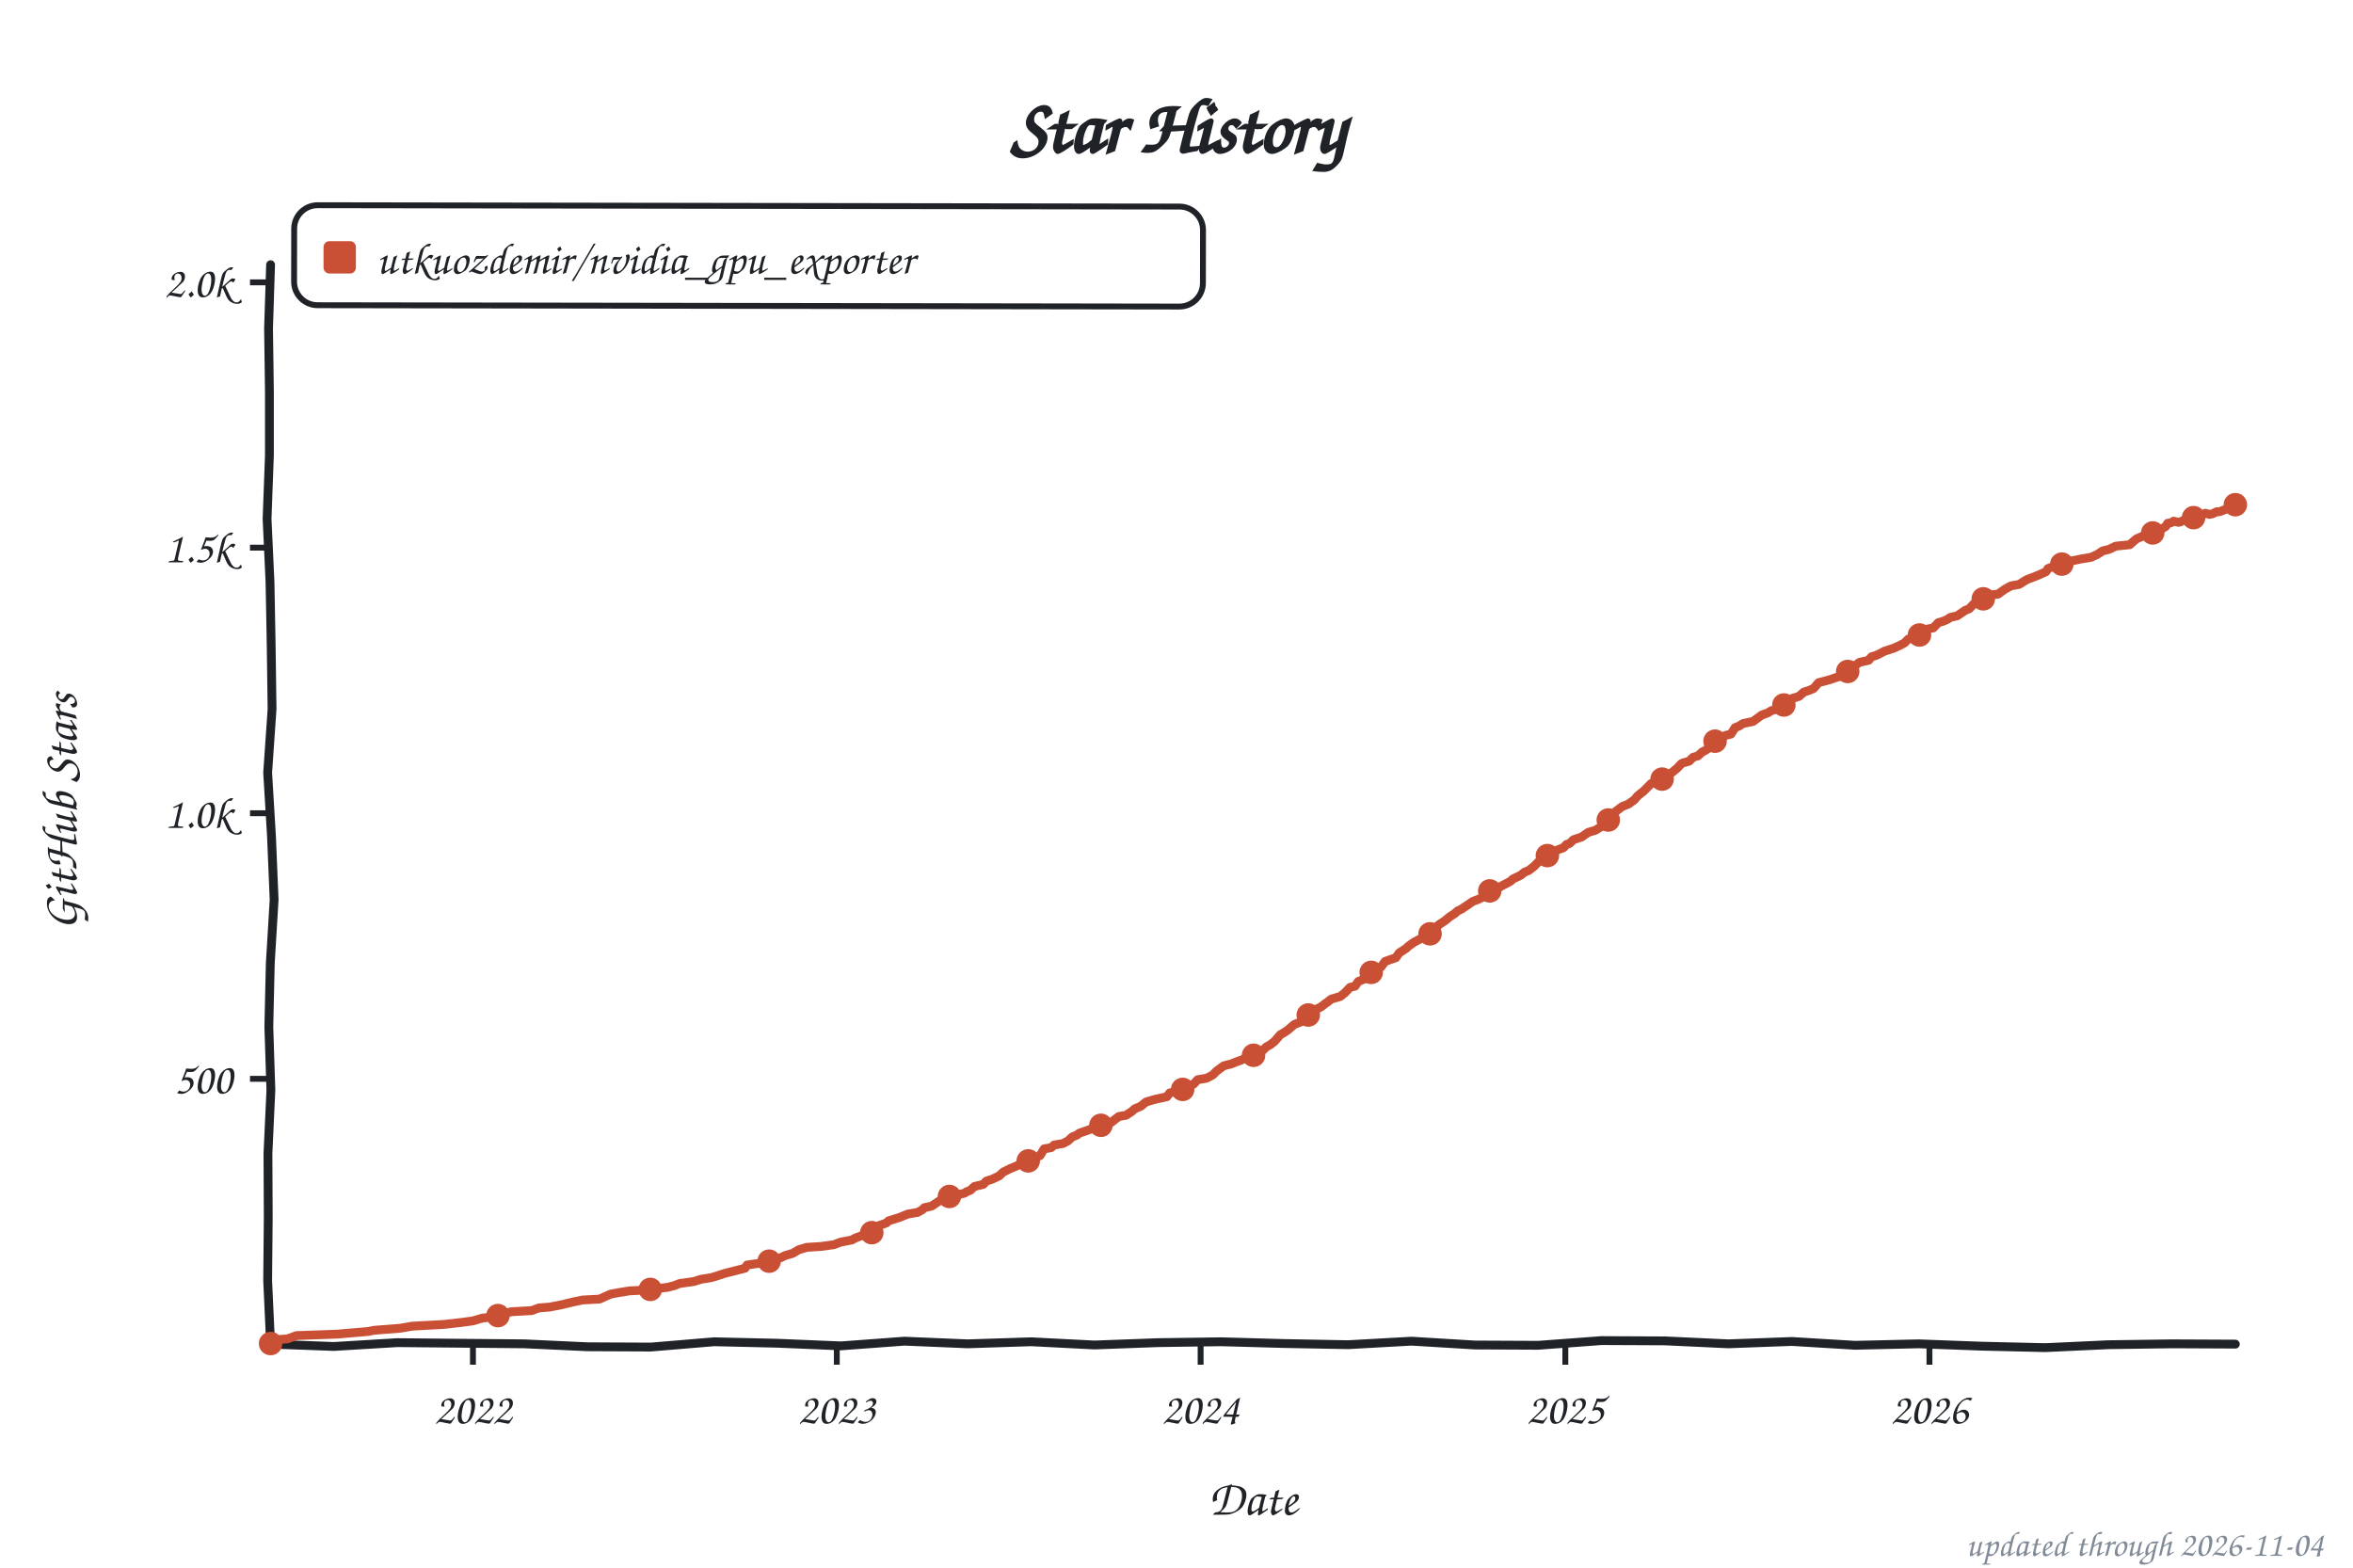
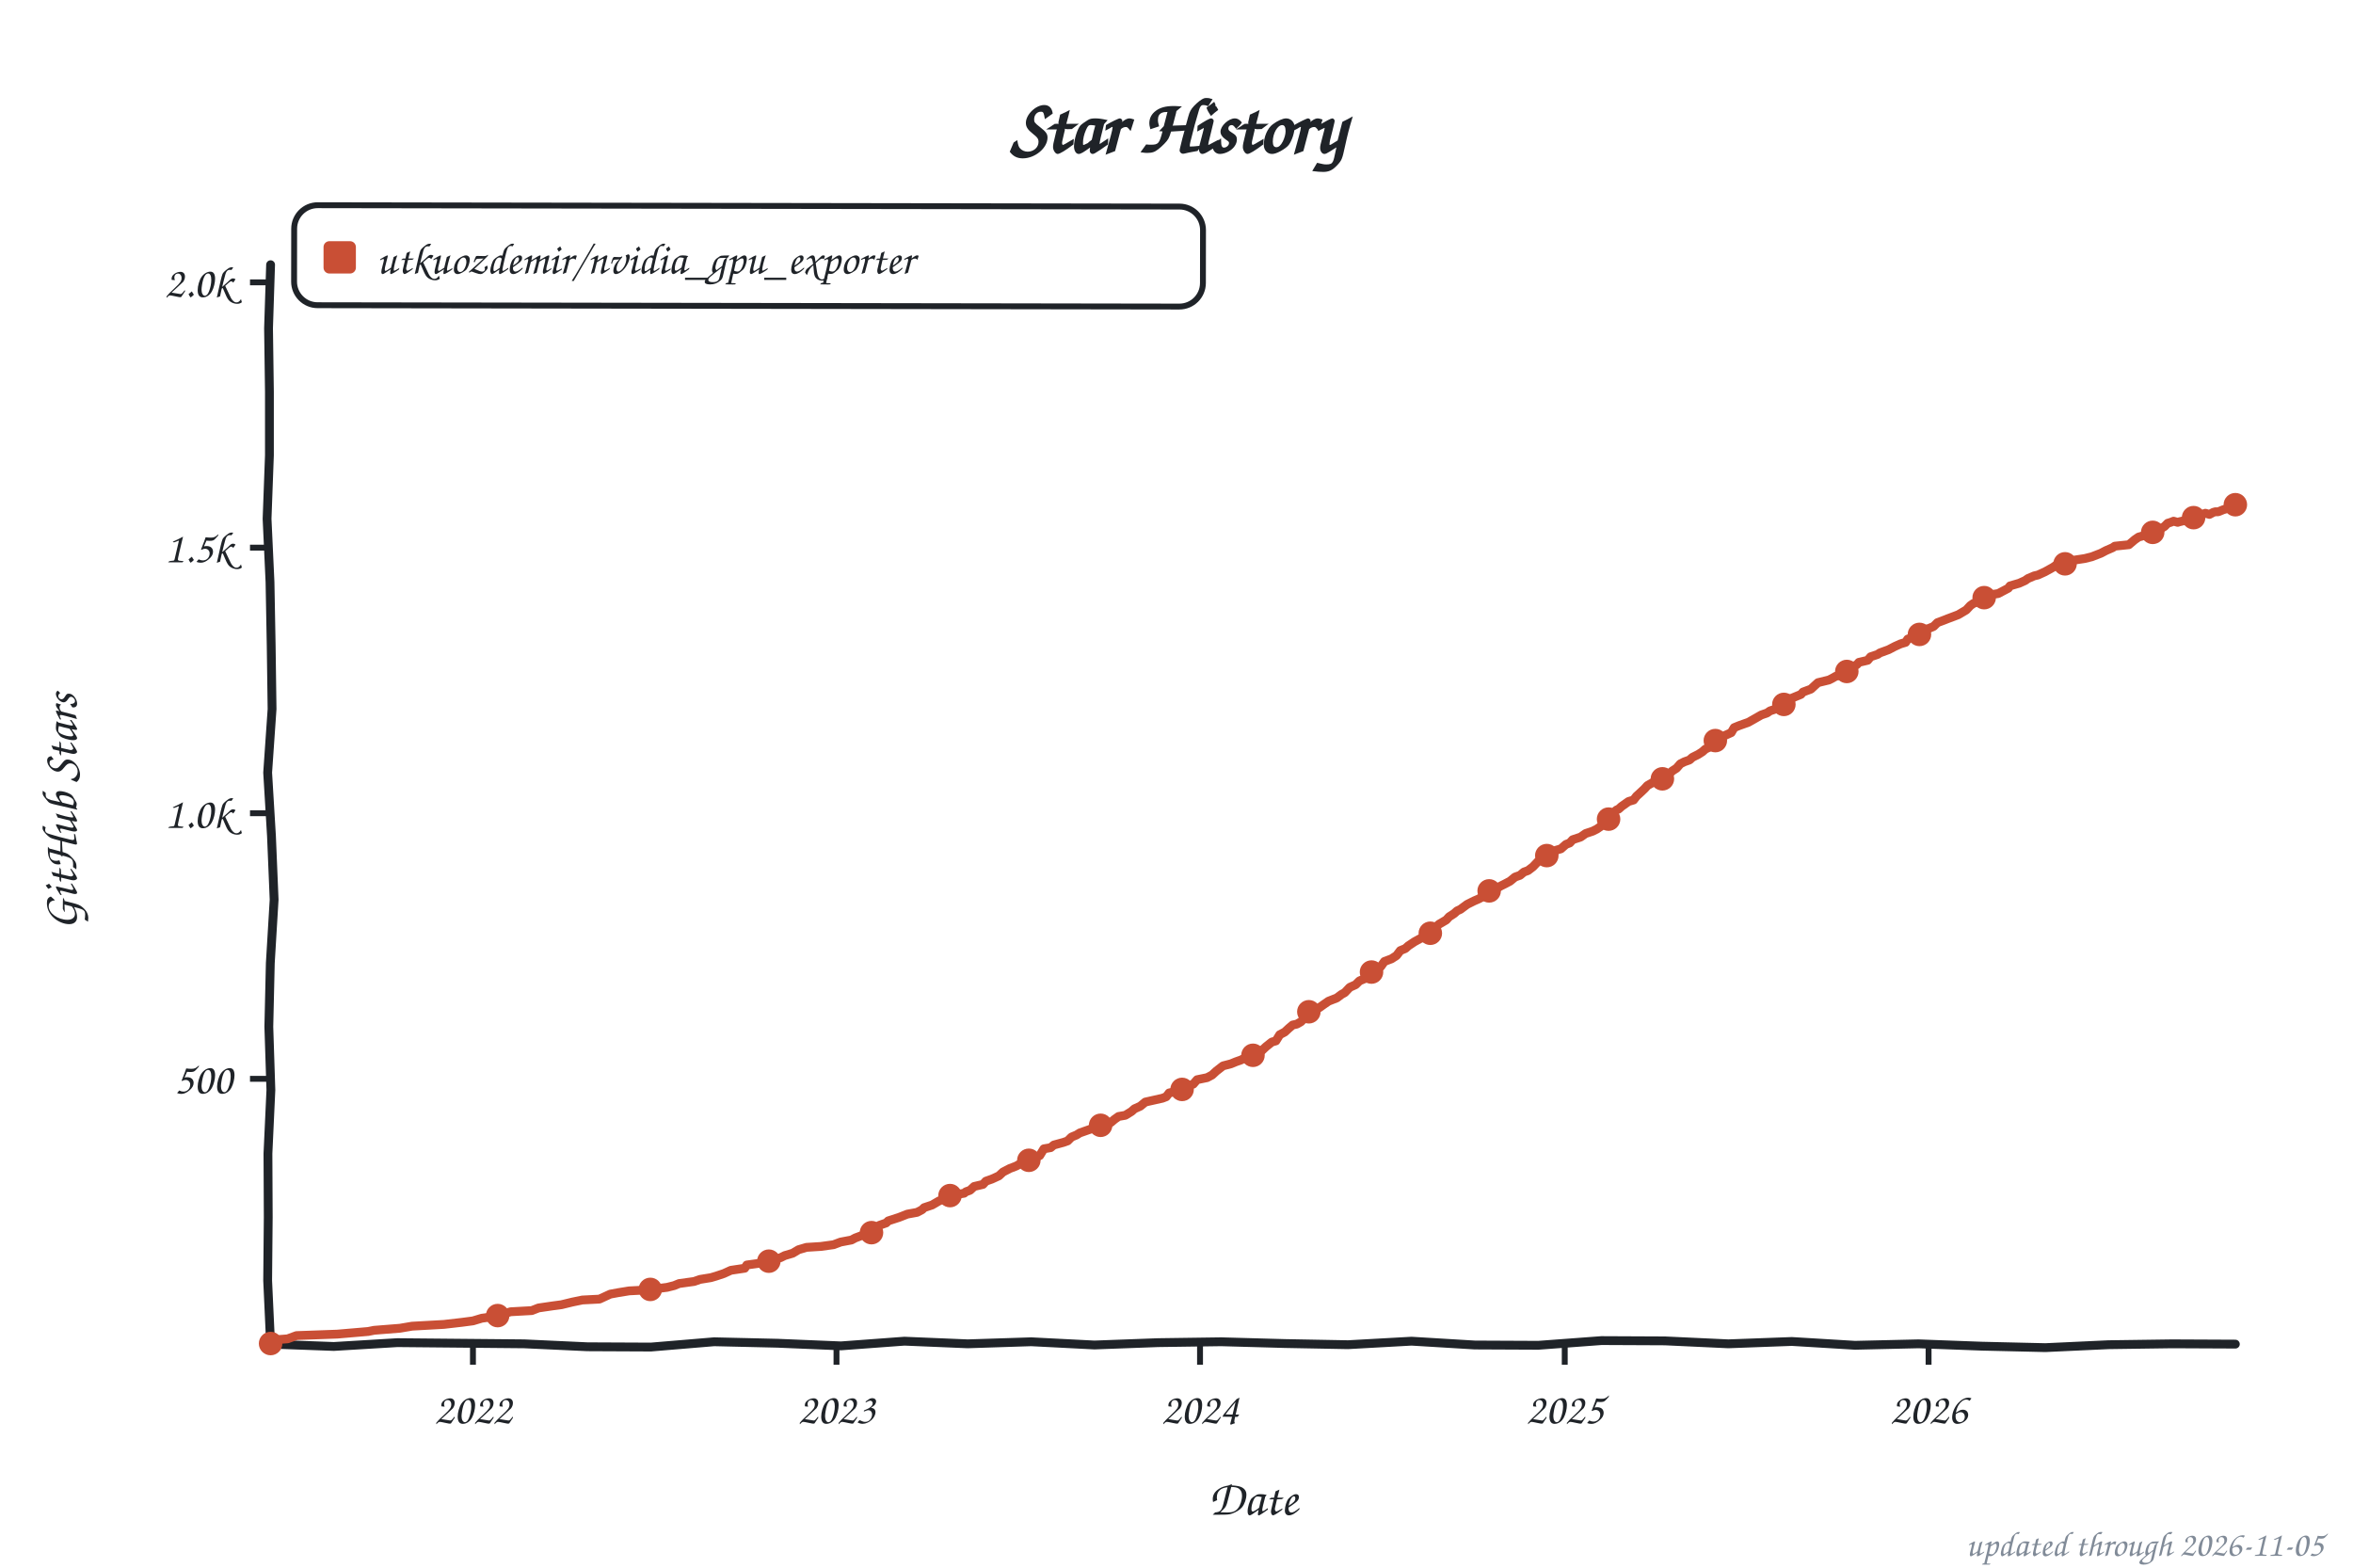
<svg xmlns="http://www.w3.org/2000/svg" width="800" height="533" viewBox="0 0 800 533" role="img" aria-label="Star history of utkuozdemir/nvidia_gpu_exporter">
  <style>text{font-family:"Comic Sans MS","Chalkboard SE","Comic Neue","Marker Felt",cursive}</style>
  <text x="400" y="52" font-size="26" font-weight="bold" text-anchor="middle" fill="#1f2328">Star History</text>
  <rect x="100" y="70" width="309" height="34" rx="8" fill="none" stroke="#1f2328" stroke-width="2" transform="rotate(0.09 254 87)" />
  <rect x="110" y="82" width="11" height="11" rx="2" fill="#c94f35" />
  <text x="128" y="93" font-size="15" fill="#1f2328" textLength="270" lengthAdjust="spacingAndGlyphs">utkuozdemir/nvidia_gpu_exporter</text>
  <line x1="85" y1="366.8" x2="92" y2="366.8" stroke="#1f2328" stroke-width="2" />
  <text x="79" y="371.8" font-size="15" text-anchor="end" fill="#1f2328">500</text>
  <line x1="85" y1="276.5" x2="92" y2="276.5" stroke="#1f2328" stroke-width="2" />
  <text x="79" y="281.5" font-size="15" text-anchor="end" fill="#1f2328">1.0k</text>
  <line x1="85" y1="186.2" x2="92" y2="186.2" stroke="#1f2328" stroke-width="2" />
  <text x="79" y="191.2" font-size="15" text-anchor="end" fill="#1f2328">1.5k</text>
  <line x1="85" y1="96.0" x2="92" y2="96.0" stroke="#1f2328" stroke-width="2" />
  <text x="79" y="101.0" font-size="15" text-anchor="end" fill="#1f2328">2.0k</text>
  <line x1="160.8" y1="457" x2="160.8" y2="464" stroke="#1f2328" stroke-width="2" />
  <text x="160.8" y="484" font-size="15" text-anchor="middle" fill="#1f2328">2022</text>
-   <line x1="284.5" y1="457" x2="284.5" y2="464" stroke="#1f2328" stroke-width="2" />
-   <text x="284.5" y="484" font-size="15" text-anchor="middle" fill="#1f2328">2023</text>
-   <line x1="408.2" y1="457" x2="408.2" y2="464" stroke="#1f2328" stroke-width="2" />
-   <text x="408.2" y="484" font-size="15" text-anchor="middle" fill="#1f2328">2024</text>
-   <line x1="532.2" y1="457" x2="532.2" y2="464" stroke="#1f2328" stroke-width="2" />
-   <text x="532.2" y="484" font-size="15" text-anchor="middle" fill="#1f2328">2025</text>
-   <line x1="656.0" y1="457" x2="656.0" y2="464" stroke="#1f2328" stroke-width="2" />
-   <text x="656.0" y="484" font-size="15" text-anchor="middle" fill="#1f2328">2026</text>
+   <line x1="284.4" y1="457" x2="284.4" y2="464" stroke="#1f2328" stroke-width="2" />
+   <text x="284.4" y="484" font-size="15" text-anchor="middle" fill="#1f2328">2023</text>
+   <line x1="408.0" y1="457" x2="408.0" y2="464" stroke="#1f2328" stroke-width="2" />
+   <text x="408.0" y="484" font-size="15" text-anchor="middle" fill="#1f2328">2024</text>
+   <line x1="532.0" y1="457" x2="532.0" y2="464" stroke="#1f2328" stroke-width="2" />
+   <text x="532.0" y="484" font-size="15" text-anchor="middle" fill="#1f2328">2025</text>
+   <line x1="655.7" y1="457" x2="655.7" y2="464" stroke="#1f2328" stroke-width="2" />
+   <text x="655.7" y="484" font-size="15" text-anchor="middle" fill="#1f2328">2026</text>
  <text x="426" y="515" font-size="17" text-anchor="middle" fill="#1f2328">Date</text>
  <text x="26" y="276" font-size="17" text-anchor="middle" fill="#1f2328" transform="rotate(-90 26 276)">GitHub Stars</text>
  <path d="M 92.0,90.0 L 91.3,111.6 L 91.6,133.2 L 91.6,154.8 L 90.8,176.4 L 91.8,197.9 L 92.2,219.5 L 92.5,241.1 L 91.0,262.7 L 92.3,284.3 L 93.2,305.9 L 91.9,327.5 L 91.4,349.1 L 92.1,370.6 L 91.1,392.2 L 91.2,413.8 L 91.0,435.4 L 92.0,457.0 L 113.5,457.8 L 135.1,456.5 L 156.6,456.7 L 178.2,456.9 L 199.7,457.9 L 221.3,458.0 L 242.8,456.2 L 264.4,456.7 L 285.9,457.6 L 307.5,456.0 L 329.0,456.9 L 350.6,456.2 L 372.1,457.3 L 393.7,456.5 L 415.2,456.2 L 436.8,456.8 L 458.3,457.2 L 479.9,456.0 L 501.4,457.3 L 523.0,457.4 L 544.5,455.8 L 566.1,455.9 L 587.6,456.9 L 609.2,456.1 L 630.7,457.4 L 652.3,456.9 L 673.8,457.7 L 695.4,458.2 L 716.9,457.2 L 738.5,456.9 L 760.0,457.0" fill="none" stroke="#1f2328" stroke-width="3" stroke-linecap="round" stroke-linejoin="round" />
-   <path d="M 92.0,456.8 L 92.7,455.6 L 97.8,455.2 L 100.8,454.1 L 114.7,453.6 L 125.2,452.7 L 127.2,452.3 L 136.1,451.6 L 140.1,450.9 L 151.0,450.3 L 157.1,449.6 L 160.8,449.1 L 163.8,448.2 L 168.3,447.6 L 172.0,446.5 L 173.7,446.0 L 180.8,445.6 L 183.2,444.7 L 186.9,444.4 L 191.0,443.6 L 194.7,442.7 L 198.1,442.0 L 203.8,441.7 L 207.6,440.0 L 210.3,439.5 L 214.0,438.9 L 219.8,438.6 L 226.9,437.7 L 229.3,437.1 L 231.0,436.4 L 236.0,435.7 L 238.1,435.0 L 241.8,434.4 L 243.5,433.9 L 246.2,433.0 L 248.2,432.5 L 253.3,431.2 L 254.0,430.1 L 259.1,429.4 L 261.5,428.8 L 265.5,427.6 L 266.9,426.9 L 269.6,426.1 L 271.6,424.9 L 274.3,424.1 L 279.1,423.8 L 283.5,423.2 L 285.9,422.3 L 289.6,421.6 L 290.9,420.9 L 293.3,420.0 L 295.0,419.3 L 297.4,418.6 L 299.1,416.6 L 301.4,415.8 L 302.1,415.1 L 305.9,413.9 L 308.6,412.8 L 312.0,412.2 L 313.6,411.3 L 314.3,410.6 L 316.7,410.1 L 319.4,408.3 L 321.4,407.5 L 322.8,406.8 L 327.9,405.7 L 328.6,405.2 L 329.9,404.7 L 331.3,403.4 L 334.3,402.7 L 335.3,401.6 L 337.4,400.9 L 339.7,399.8 L 341.1,398.5 L 343.5,397.3 L 345.5,396.5 L 347.5,395.4 L 349.6,394.7 L 353.6,392.9 L 355.0,390.6 L 357.4,390.2 L 358.4,389.3 L 361.4,388.8 L 363.1,387.9 L 364.5,386.6 L 366.2,385.9 L 366.9,385.3 L 368.9,384.6 L 370.9,383.9 L 371.9,383.2 L 375.3,382.5 L 377.7,381.7 L 379.1,380.6 L 380.4,379.6 L 382.8,379.2 L 384.8,377.9 L 385.8,377.0 L 387.9,376.1 L 389.6,374.7 L 392.6,373.8 L 396.7,372.9 L 397.7,371.6 L 401.8,370.7 L 402.4,370.2 L 404.5,369.1 L 405.8,368.6 L 407.2,367.1 L 410.2,366.6 L 412.3,365.5 L 413.6,364.2 L 416.0,362.4 L 418.7,361.7 L 420.4,361.0 L 422.1,360.4 L 423.5,359.7 L 425.2,359.0 L 427.2,358.4 L 428.9,357.5 L 430.6,355.9 L 431.9,355.2 L 433.3,354.1 L 435.3,351.8 L 436.7,351.0 L 438.0,350.1 L 439.0,349.2 L 440.1,348.3 L 442.4,347.4 L 444.1,345.6 L 445.1,344.0 L 448.5,342.7 L 449.6,342.0 L 450.2,341.5 L 451.2,340.8 L 452.6,339.7 L 455.7,338.8 L 457.3,337.5 L 459.0,335.7 L 460.7,335.3 L 461.8,333.7 L 464.8,332.5 L 465.5,331.0 L 466.8,330.3 L 468.2,329.6 L 469.6,328.7 L 470.9,326.9 L 472.6,326.3 L 474.6,325.6 L 475.7,324.0 L 478.0,322.5 L 479.0,321.6 L 480.7,320.4 L 483.1,319.1 L 485.1,318.4 L 486.2,317.5 L 486.8,317.1 L 487.9,315.5 L 489.5,314.2 L 491.2,313.1 L 492.9,311.7 L 494.6,310.6 L 495.6,309.7 L 496.7,309.2 L 498.7,307.9 L 500.7,306.5 L 502.8,305.7 L 505.1,304.5 L 506.2,303.6 L 508.5,302.5 L 510.2,301.4 L 511.9,300.5 L 513.6,299.6 L 514.3,298.9 L 517.0,297.6 L 518.4,296.5 L 519.7,296.0 L 521.4,294.7 L 522.8,293.3 L 523.4,292.7 L 525.1,292.0 L 526.1,290.9 L 527.5,290.0 L 529.2,289.1 L 531.6,288.2 L 532.6,287.1 L 533.6,286.8 L 535.0,285.5 L 537.7,284.6 L 539.0,283.7 L 540.0,283.0 L 542.4,282.3 L 544.5,281.0 L 545.8,279.4 L 547.5,278.3 L 548.2,277.2 L 549.2,276.0 L 550.9,274.7 L 551.6,274.2 L 553.6,273.4 L 555.6,272.0 L 556.7,270.7 L 558.0,269.6 L 558.7,269.1 L 560.0,267.8 L 561.4,266.4 L 564.8,265.1 L 565.8,264.4 L 567.2,263.5 L 568.5,262.6 L 570.2,261.2 L 571.6,259.7 L 572.2,259.4 L 574.3,258.8 L 575.6,257.5 L 577.3,257.0 L 578.7,255.7 L 579.7,255.2 L 581.7,253.9 L 583.1,252.0 L 585.1,250.9 L 586.8,250.0 L 588.5,249.6 L 589.9,247.4 L 591.2,246.9 L 592.6,246.0 L 596.0,245.3 L 599.0,243.1 L 601.0,242.4 L 602.1,241.7 L 604.8,240.8 L 605.8,240.2 L 607.1,239.3 L 607.8,238.4 L 609.2,237.5 L 611.6,236.8 L 613.3,235.3 L 614.9,234.8 L 616.6,234.1 L 618.3,232.1 L 621.0,231.4 L 622.4,231.0 L 623.8,230.5 L 626.1,229.8 L 627.8,228.7 L 629.2,227.6 L 629.9,226.9 L 632.2,225.2 L 635.3,224.5 L 636.3,223.3 L 637.7,222.9 L 639.0,222.3 L 640.7,221.4 L 643.8,220.4 L 645.8,219.5 L 647.5,218.6 L 648.8,217.3 L 651.2,216.4 L 653.2,215.1 L 654.6,214.0 L 657.3,213.5 L 659.0,211.7 L 660.7,211.2 L 662.1,210.6 L 663.1,209.9 L 665.4,209.4 L 668.2,207.5 L 669.5,207.0 L 671.2,205.2 L 672.6,204.7 L 674.3,203.6 L 676.6,202.3 L 679.3,202.0 L 681.7,200.3 L 683.7,199.2 L 686.5,198.7 L 688.2,197.6 L 689.5,196.9 L 690.9,196.4 L 692.9,195.6 L 695.6,194.4 L 696.3,193.3 L 699.3,192.2 L 702.4,191.7 L 703.4,190.9 L 707.8,190.0 L 710.9,189.5 L 712.9,188.6 L 714.9,187.3 L 717.0,186.8 L 719.3,185.7 L 724.1,185.2 L 725.1,184.3 L 726.4,183.2 L 728.5,182.3 L 731.5,181.4 L 732.5,181.0 L 733.6,180.5 L 734.9,179.9 L 736.3,179.0 L 737.0,177.9 L 738.0,177.8 L 739.0,177.2 L 740.7,177.6 L 741.4,177.4 L 742.4,176.9 L 743.4,176.5 L 744.4,176.7 L 745.8,176.0 L 747.1,175.6 L 747.8,175.2 L 749.2,174.9 L 749.8,174.5 L 751.2,174.9 L 752.2,174.7 L 753.6,174.0 L 754.6,174.0 L 755.6,173.6 L 756.9,173.1 L 757.6,172.5 L 758.6,172.4 L 760.0,171.6" fill="none" stroke="#c94f35" stroke-width="3" stroke-linecap="round" stroke-linejoin="round" />
+   <path d="M 92.0,456.8 L 92.7,455.6 L 97.8,455.2 L 100.8,454.1 L 114.7,453.6 L 125.2,452.7 L 127.2,452.3 L 136.0,451.6 L 140.1,450.9 L 150.9,450.3 L 157.0,449.6 L 160.8,449.1 L 163.8,448.2 L 168.2,447.6 L 171.9,446.5 L 173.6,446.0 L 180.8,445.6 L 183.1,444.7 L 187.9,444.0 L 190.9,443.6 L 194.6,442.7 L 198.0,442.0 L 203.8,441.7 L 207.5,440.0 L 210.2,439.5 L 213.9,438.9 L 219.7,438.6 L 226.8,437.7 L 229.2,437.1 L 230.9,436.4 L 236.0,435.7 L 238.0,435.0 L 241.7,434.4 L 243.4,433.9 L 246.1,433.0 L 248.5,431.9 L 253.2,431.2 L 253.9,430.1 L 259.0,429.4 L 261.4,428.8 L 265.4,427.6 L 266.8,426.9 L 269.5,426.1 L 271.5,424.9 L 274.2,424.1 L 279.0,423.8 L 283.4,423.2 L 285.8,422.3 L 289.5,421.6 L 290.8,420.9 L 293.2,420.0 L 296.3,419.1 L 297.6,418.2 L 299.0,416.6 L 301.3,415.8 L 302.0,415.1 L 305.7,413.9 L 308.5,412.8 L 311.8,412.2 L 313.5,411.3 L 314.2,410.6 L 316.9,409.7 L 319.3,408.3 L 321.3,407.5 L 323.0,406.5 L 327.8,405.7 L 328.4,405.2 L 329.8,404.7 L 331.2,403.4 L 334.2,402.7 L 335.2,401.6 L 337.2,400.9 L 339.6,399.8 L 341.0,398.5 L 343.3,397.3 L 345.4,396.5 L 347.4,395.4 L 349.4,394.7 L 353.5,392.9 L 354.9,390.6 L 357.2,390.2 L 358.3,389.3 L 361.6,388.4 L 363.0,387.9 L 364.3,386.6 L 366.0,385.9 L 367.1,385.2 L 368.8,384.6 L 370.8,383.9 L 371.8,383.2 L 375.2,382.5 L 377.6,381.7 L 378.9,380.6 L 380.3,379.6 L 382.6,379.2 L 384.7,377.9 L 385.7,377.0 L 387.7,376.1 L 389.4,374.7 L 395.2,373.4 L 396.5,372.9 L 397.5,371.6 L 401.6,370.7 L 402.6,370.0 L 404.3,369.1 L 405.7,368.6 L 407.0,367.1 L 410.4,366.4 L 412.1,365.5 L 413.5,364.2 L 415.8,362.4 L 418.5,361.7 L 420.2,361.0 L 421.9,360.4 L 423.3,359.7 L 425.0,359.0 L 427.4,358.3 L 428.7,357.5 L 430.4,355.9 L 432.4,354.3 L 433.8,353.9 L 435.1,351.8 L 436.8,350.9 L 438.2,349.6 L 439.5,348.5 L 440.9,348.2 L 442.3,347.4 L 444.0,345.6 L 445.0,344.0 L 448.4,342.7 L 449.4,342.0 L 450.1,341.5 L 451.7,340.4 L 454.5,339.3 L 456.1,338.1 L 457.2,337.5 L 458.9,335.7 L 460.9,334.8 L 462.2,333.5 L 464.6,332.5 L 465.3,331.0 L 467.7,329.9 L 468.3,329.4 L 469.4,328.7 L 470.7,326.9 L 473.1,326.0 L 474.8,324.9 L 476.1,323.2 L 477.8,322.5 L 478.8,321.6 L 480.9,320.2 L 482.9,319.1 L 484.9,318.4 L 486.0,317.5 L 487.0,316.8 L 488.0,315.3 L 489.3,314.2 L 491.7,312.8 L 492.7,311.7 L 494.4,310.6 L 495.4,309.7 L 496.5,309.2 L 498.8,307.5 L 501.2,306.3 L 502.6,305.7 L 504.9,304.5 L 506.3,302.9 L 508.7,302.1 L 510.3,301.2 L 511.7,300.5 L 513.4,299.6 L 515.1,298.2 L 516.8,297.6 L 518.1,296.5 L 519.5,296.0 L 521.2,294.7 L 522.9,292.9 L 523.9,292.6 L 524.9,292.0 L 525.9,290.9 L 528.3,289.9 L 529.0,289.1 L 530.7,288.6 L 532.4,287.1 L 533.7,286.6 L 534.7,285.5 L 537.4,284.6 L 539.1,283.4 L 541.5,282.6 L 542.9,281.9 L 544.2,281.0 L 545.6,279.4 L 547.3,278.3 L 548.6,276.3 L 549.6,275.4 L 550.3,275.1 L 551.3,274.2 L 553.7,272.5 L 555.4,272.0 L 556.4,270.7 L 557.4,269.8 L 559.1,268.2 L 560.1,267.1 L 562.9,265.5 L 564.5,265.1 L 566.2,263.7 L 567.6,263.0 L 568.6,262.1 L 570.0,261.2 L 571.3,259.7 L 572.7,259.0 L 574.4,258.4 L 575.4,257.5 L 577.4,256.5 L 578.8,255.6 L 579.8,254.7 L 581.5,253.9 L 582.8,252.0 L 584.9,250.9 L 586.6,250.0 L 588.6,249.1 L 589.6,247.4 L 591.3,246.7 L 594.4,245.6 L 596.0,244.7 L 598.8,243.1 L 600.8,242.4 L 601.8,241.7 L 604.5,240.8 L 605.5,240.2 L 606.9,239.3 L 607.9,238.2 L 608.9,237.5 L 612.3,236.1 L 613.0,235.3 L 615.7,234.3 L 617.1,233.0 L 618.1,232.1 L 621.8,231.2 L 622.8,230.7 L 624.2,229.9 L 626.2,229.6 L 627.6,228.7 L 629.2,227.0 L 631.3,226.0 L 632.0,225.2 L 635.0,224.5 L 636.0,223.3 L 638.4,222.5 L 639.1,222.0 L 642.1,220.9 L 644.2,219.8 L 646.2,218.9 L 647.9,218.4 L 648.6,217.3 L 652.3,215.9 L 653.6,214.2 L 655.7,213.7 L 657.4,213.0 L 658.7,211.7 L 661.1,210.8 L 662.1,210.4 L 664.5,209.5 L 665.8,209.0 L 668.5,207.4 L 669.9,205.9 L 670.9,205.2 L 672.6,204.5 L 674.6,203.2 L 676.3,202.3 L 679.4,201.8 L 682.8,200.0 L 683.4,199.2 L 686.5,198.3 L 688.5,197.4 L 689.5,196.7 L 691.6,195.8 L 692.9,195.5 L 695.3,194.4 L 698.0,192.9 L 699.0,192.2 L 702.4,191.5 L 705.5,190.4 L 708.8,189.9 L 711.2,189.3 L 714.3,188.1 L 716.0,187.2 L 718.3,186.2 L 719.0,185.7 L 723.8,185.2 L 725.8,183.5 L 727.1,182.6 L 728.2,182.3 L 731.9,181.0 L 732.6,180.8 L 733.6,180.7 L 734.9,179.6 L 735.9,179.0 L 737.0,177.9 L 738.0,177.6 L 739.0,177.2 L 740.4,177.6 L 741.0,177.4 L 742.7,177.0 L 743.4,176.5 L 744.8,176.1 L 745.8,176.0 L 746.8,175.6 L 748.1,175.2 L 748.8,174.9 L 749.8,174.5 L 751.2,174.9 L 752.5,174.2 L 753.2,174.0 L 754.2,174.0 L 755.9,173.3 L 756.6,173.1 L 757.6,172.7 L 758.6,172.2 L 760.0,171.6" fill="none" stroke="#c94f35" stroke-width="3" stroke-linecap="round" stroke-linejoin="round" />
  <circle cx="92.0" cy="456.8" r="4" fill="#c94f35" />
-   <circle cx="169.3" cy="447.3" r="4" fill="#c94f35" />
+   <circle cx="169.2" cy="447.3" r="4" fill="#c94f35" />
  <circle cx="221.1" cy="438.4" r="4" fill="#c94f35" />
-   <circle cx="261.5" cy="428.8" r="4" fill="#c94f35" />
-   <circle cx="296.4" cy="419.1" r="4" fill="#c94f35" />
-   <circle cx="322.8" cy="406.8" r="4" fill="#c94f35" />
-   <circle cx="349.6" cy="394.7" r="4" fill="#c94f35" />
-   <circle cx="374.3" cy="382.6" r="4" fill="#c94f35" />
-   <circle cx="402.1" cy="370.4" r="4" fill="#c94f35" />
-   <circle cx="426.2" cy="358.8" r="4" fill="#c94f35" />
-   <circle cx="444.8" cy="345.1" r="4" fill="#c94f35" />
-   <circle cx="466.2" cy="330.6" r="4" fill="#c94f35" />
-   <circle cx="486.2" cy="317.5" r="4" fill="#c94f35" />
-   <circle cx="506.5" cy="302.9" r="4" fill="#c94f35" />
-   <circle cx="526.1" cy="290.9" r="4" fill="#c94f35" />
-   <circle cx="546.8" cy="278.8" r="4" fill="#c94f35" />
-   <circle cx="565.1" cy="264.9" r="4" fill="#c94f35" />
-   <circle cx="583.1" cy="252.0" r="4" fill="#c94f35" />
-   <circle cx="606.5" cy="239.7" r="4" fill="#c94f35" />
-   <circle cx="628.2" cy="228.3" r="4" fill="#c94f35" />
-   <circle cx="652.6" cy="215.9" r="4" fill="#c94f35" />
-   <circle cx="674.3" cy="203.6" r="4" fill="#c94f35" />
-   <circle cx="701.0" cy="191.8" r="4" fill="#c94f35" />
-   <circle cx="731.9" cy="181.2" r="4" fill="#c94f35" />
+   <circle cx="261.4" cy="428.8" r="4" fill="#c94f35" />
+   <circle cx="296.3" cy="419.1" r="4" fill="#c94f35" />
+   <circle cx="323.0" cy="406.5" r="4" fill="#c94f35" />
+   <circle cx="349.8" cy="394.5" r="4" fill="#c94f35" />
+   <circle cx="374.2" cy="382.6" r="4" fill="#c94f35" />
+   <circle cx="401.9" cy="370.4" r="4" fill="#c94f35" />
+   <circle cx="426.0" cy="358.8" r="4" fill="#c94f35" />
+   <circle cx="445.0" cy="344.0" r="4" fill="#c94f35" />
+   <circle cx="466.3" cy="330.5" r="4" fill="#c94f35" />
+   <circle cx="486.3" cy="317.3" r="4" fill="#c94f35" />
+   <circle cx="506.3" cy="302.9" r="4" fill="#c94f35" />
+   <circle cx="525.9" cy="290.9" r="4" fill="#c94f35" />
+   <circle cx="546.9" cy="278.5" r="4" fill="#c94f35" />
+   <circle cx="565.2" cy="264.8" r="4" fill="#c94f35" />
+   <circle cx="583.2" cy="251.8" r="4" fill="#c94f35" />
+   <circle cx="606.5" cy="239.5" r="4" fill="#c94f35" />
+   <circle cx="627.9" cy="228.3" r="4" fill="#c94f35" />
+   <circle cx="652.6" cy="215.7" r="4" fill="#c94f35" />
+   <circle cx="674.6" cy="203.2" r="4" fill="#c94f35" />
+   <circle cx="702.1" cy="191.7" r="4" fill="#c94f35" />
+   <circle cx="731.9" cy="181.0" r="4" fill="#c94f35" />
  <circle cx="745.8" cy="176.0" r="4" fill="#c94f35" />
  <circle cx="760.0" cy="171.6" r="4" fill="#c94f35" />
-   <text x="790" y="529" font-size="12" text-anchor="end" fill="#818b98">updated through 2026-11-04</text>
+   <text x="790" y="529" font-size="12" text-anchor="end" fill="#818b98">updated through 2026-11-05</text>
</svg>
